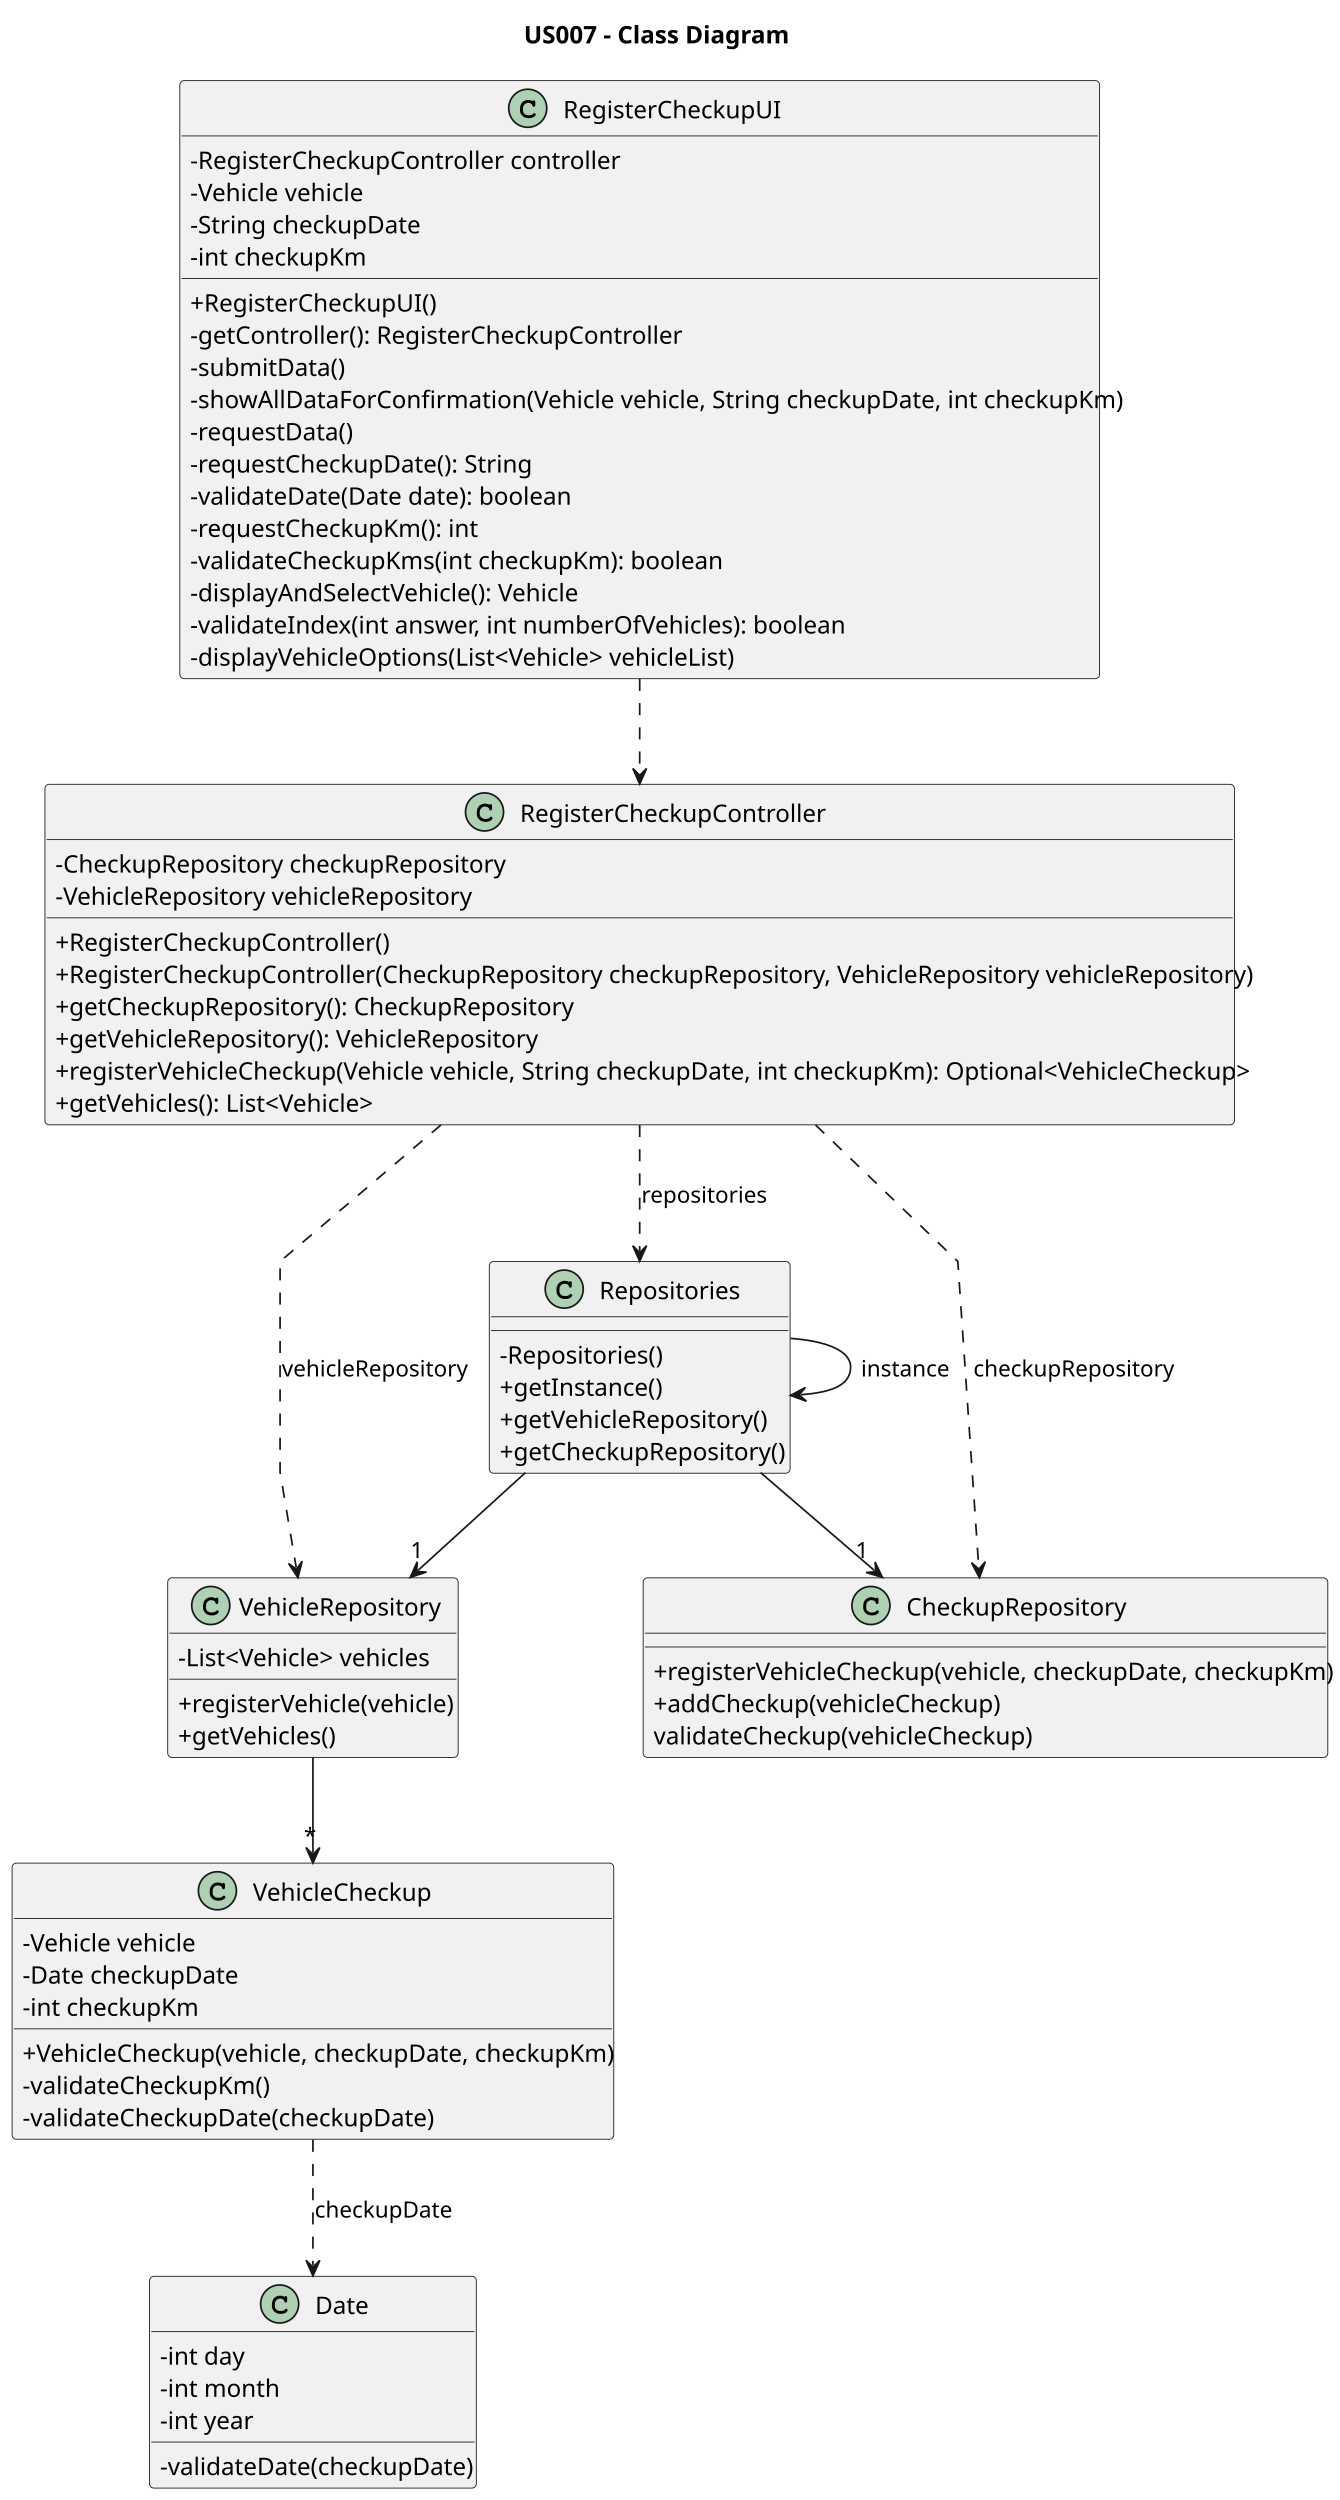
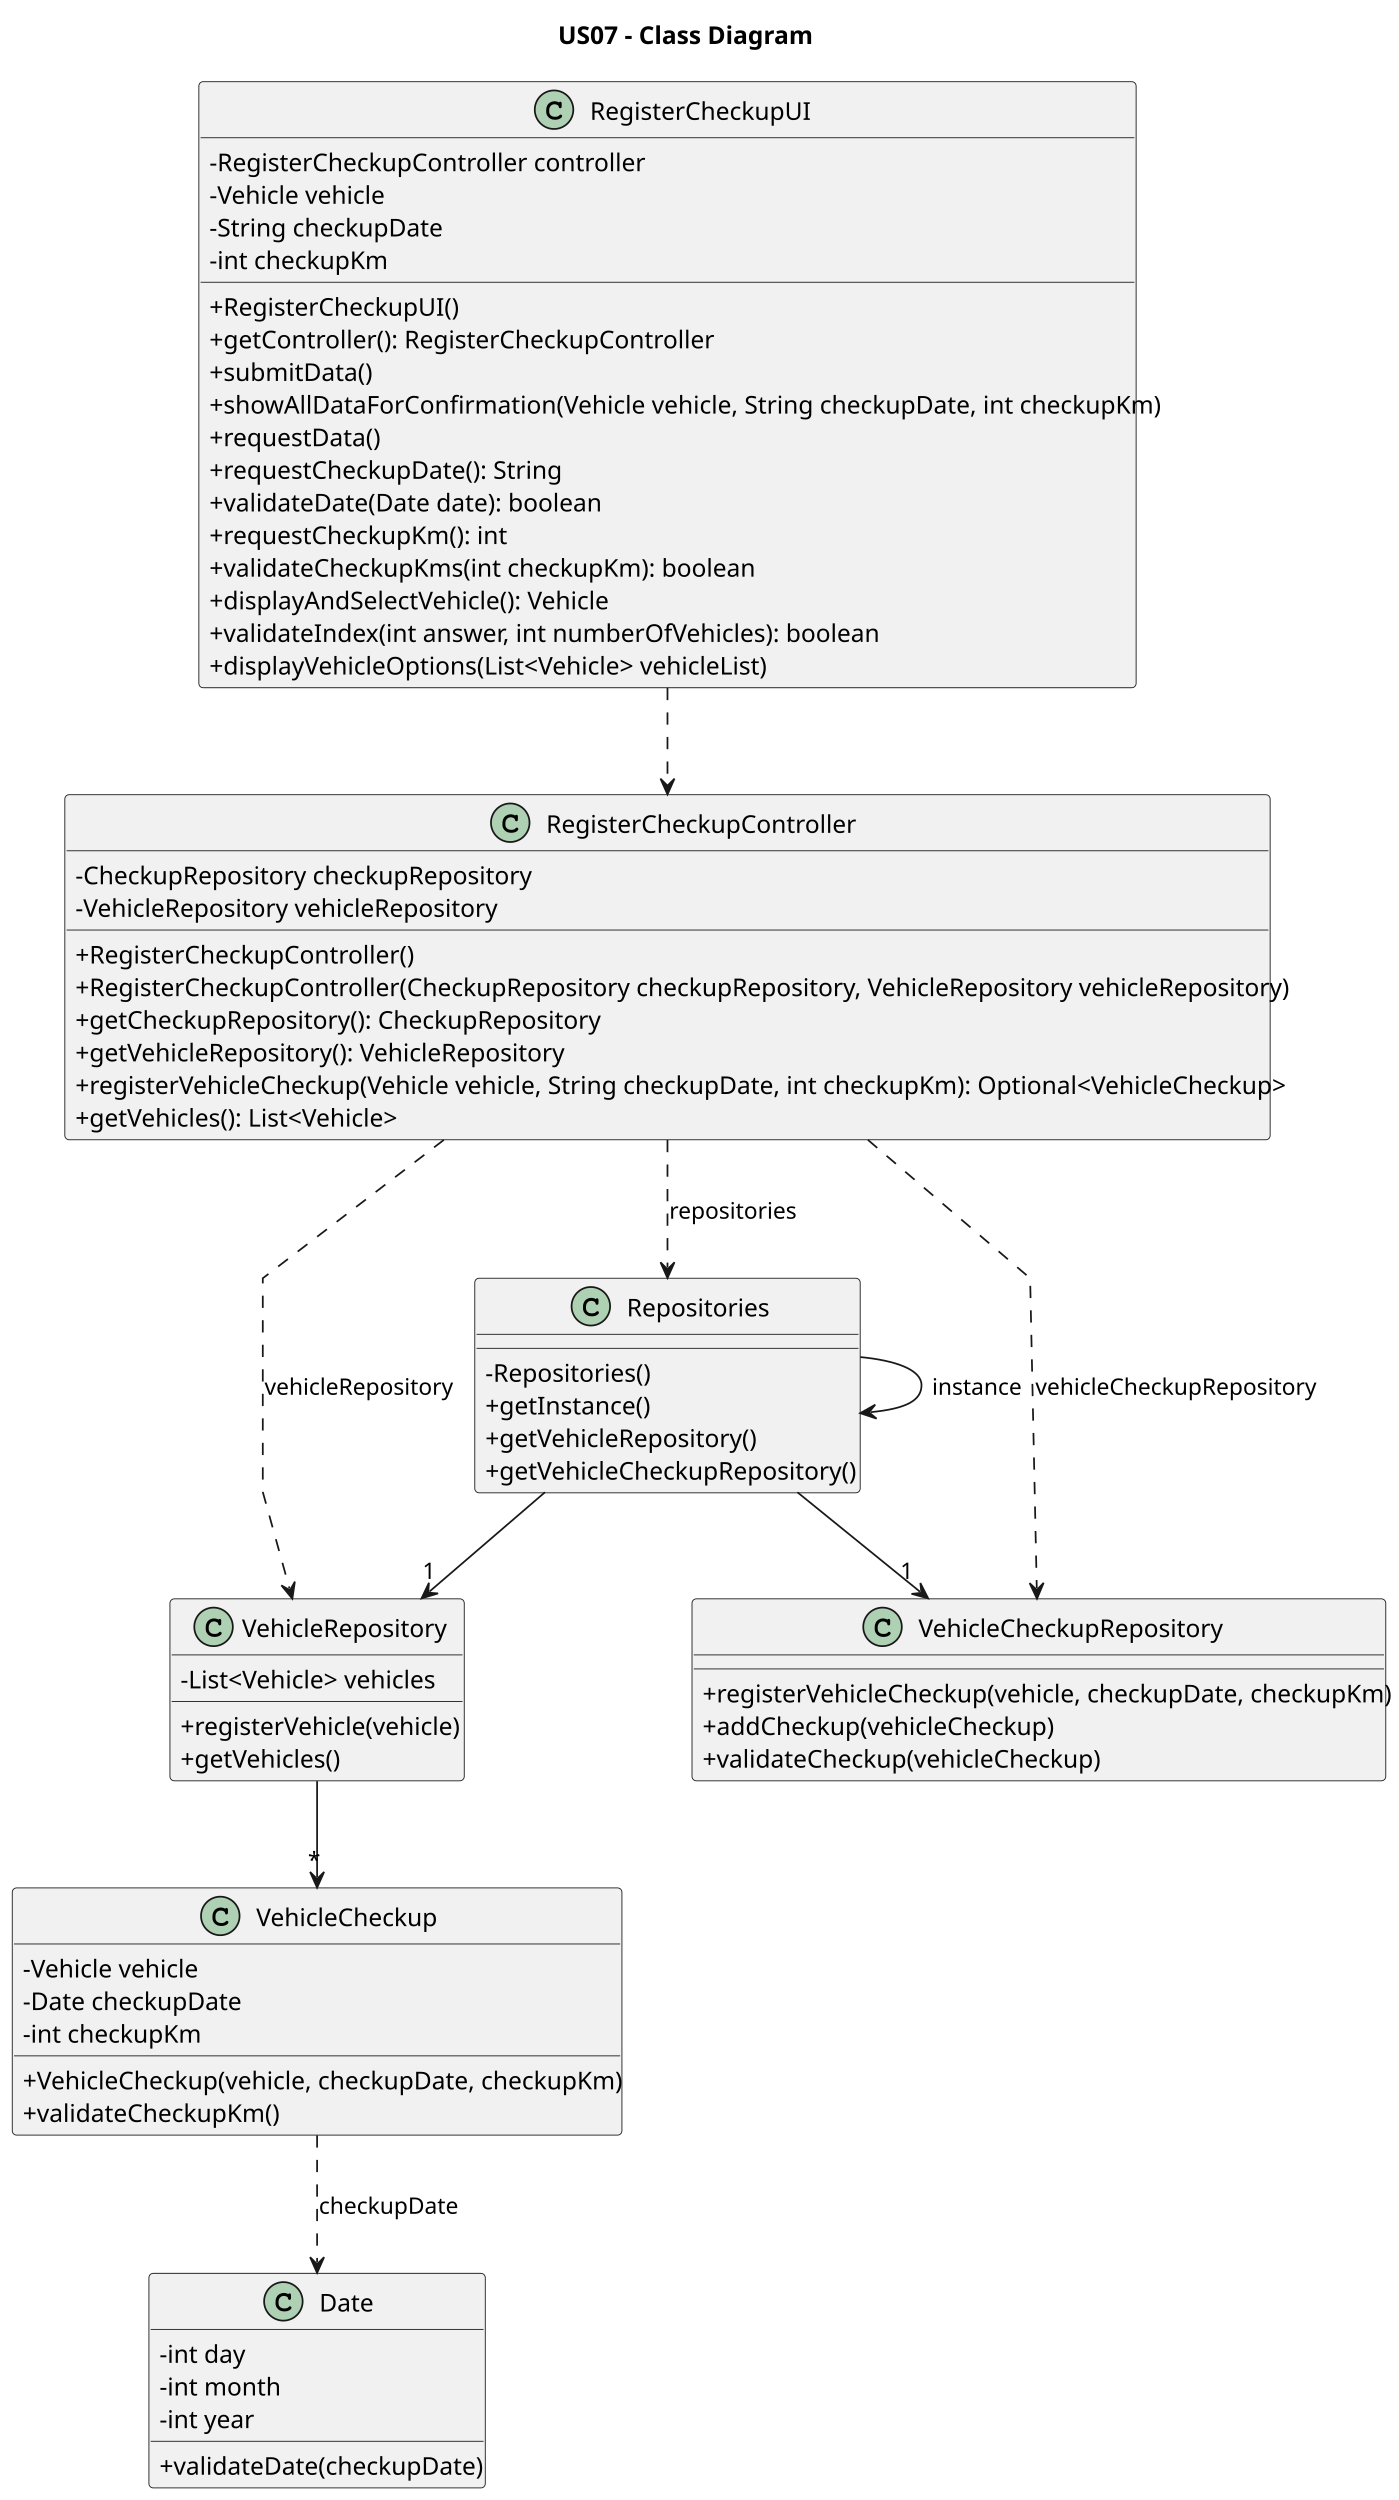
- <svg xmlns="http://www.w3.org/2000/svg" contentStyleType="text/css" height="1446px" preserveAspectRatio="none" style="width:775px;height:1446px;background:#FFFFFF;" version="1.1" viewBox="0 0 775 1446" width="775px" zoomAndPan="magnify">
+ <svg xmlns="http://www.w3.org/2000/svg" contentStyleType="text/css" height="1427px" preserveAspectRatio="none" style="width:798px;height:1427px;background:#FFFFFF;" version="1.1" viewBox="0 0 798 1427" width="798px" zoomAndPan="magnify">
  <defs />
  <g>
-     <text fill="#000000" font-family="sans-serif" font-size="14" font-weight="bold" lengthAdjust="spacing" textLength="155" x="303" y="25.107">US007 - Class Diagram</text>
+     <text fill="#000000" font-family="sans-serif" font-size="14" font-weight="bold" lengthAdjust="spacing" textLength="147" x="318.5" y="25.107">US07 - Class Diagram</text>
    <g id="elem_Repositories">
-       <rect codeLine="55" fill="#F1F1F1" height="122.484" id="Repositories" rx="2.5" ry="2.5" style="stroke:#181818;stroke-width:0.5;" width="174" x="283" y="729.621" />
-       <ellipse cx="326.35" cy="745.621" fill="#ADD1B2" rx="11" ry="11" style="stroke:#181818;stroke-width:1.0;" />
-       <path d="M329.116,741.496 Q329.272,741.277 329.459,741.168 Q329.647,741.059 329.866,741.059 Q330.241,741.059 330.475,741.324 Q330.709,741.574 330.709,742.184 L330.709,743.637 Q330.709,744.246 330.475,744.512 Q330.241,744.777 329.866,744.777 Q329.522,744.777 329.319,744.574 Q329.116,744.387 329.006,743.871 Q328.959,743.512 328.772,743.324 Q328.444,742.949 327.834,742.731 Q327.225,742.512 326.6,742.512 Q325.834,742.512 325.194,742.84 Q324.569,743.168 324.069,743.918 Q323.584,744.668 323.584,745.699 L323.584,746.793 Q323.584,748.027 324.475,748.856 Q325.366,749.668 326.959,749.668 Q327.897,749.668 328.553,749.418 Q328.944,749.262 329.366,748.824 Q329.631,748.559 329.772,748.481 Q329.928,748.402 330.131,748.402 Q330.459,748.402 330.709,748.668 Q330.975,748.918 330.975,749.262 Q330.975,749.606 330.631,750.012 Q330.131,750.59 329.334,750.918 Q328.256,751.371 326.959,751.371 Q325.444,751.371 324.241,750.746 Q323.256,750.246 322.569,749.184 Q321.881,748.106 321.881,746.824 L321.881,745.668 Q321.881,744.34 322.491,743.199 Q323.116,742.043 324.209,741.434 Q325.303,740.809 326.538,740.809 Q327.272,740.809 327.913,740.981 Q328.569,741.137 329.116,741.496 Z " fill="#000000" />
-       <text fill="#000000" font-family="sans-serif" font-size="14" lengthAdjust="spacing" textLength="79" x="346.65" y="751.418">Repositories</text>
-       <line style="stroke:#181818;stroke-width:0.5;" x1="284" x2="456" y1="761.621" y2="761.621" />
-       <line style="stroke:#181818;stroke-width:0.5;" x1="284" x2="456" y1="769.621" y2="769.621" />
-       <text fill="#000000" font-family="sans-serif" font-size="14" lengthAdjust="spacing" textLength="94" x="289" y="788.729">-Repositories()</text>
-       <text fill="#000000" font-family="sans-serif" font-size="14" lengthAdjust="spacing" textLength="91" x="289" y="807.35">+getInstance()</text>
-       <text fill="#000000" font-family="sans-serif" font-size="14" lengthAdjust="spacing" textLength="152" x="289" y="825.971">+getVehicleRepository()</text>
-       <text fill="#000000" font-family="sans-serif" font-size="14" lengthAdjust="spacing" textLength="162" x="289" y="844.592">+getCheckupRepository()</text>
+       <rect codeLine="55" fill="#F1F1F1" height="122.484" id="Repositories" rx="2.5" ry="2.5" style="stroke:#181818;stroke-width:0.5;" width="220" x="271" y="729.621" />
+       <ellipse cx="337.25" cy="745.621" fill="#ADD1B2" rx="11" ry="11" style="stroke:#181818;stroke-width:1.0;" />
+       <path d="M340.016,741.496 Q340.172,741.277 340.359,741.168 Q340.547,741.059 340.766,741.059 Q341.141,741.059 341.375,741.324 Q341.609,741.574 341.609,742.184 L341.609,743.637 Q341.609,744.246 341.375,744.512 Q341.141,744.777 340.766,744.777 Q340.422,744.777 340.219,744.574 Q340.016,744.387 339.906,743.871 Q339.859,743.512 339.672,743.324 Q339.344,742.949 338.734,742.731 Q338.125,742.512 337.5,742.512 Q336.734,742.512 336.094,742.84 Q335.469,743.168 334.969,743.918 Q334.484,744.668 334.484,745.699 L334.484,746.793 Q334.484,748.027 335.375,748.856 Q336.266,749.668 337.859,749.668 Q338.797,749.668 339.453,749.418 Q339.844,749.262 340.266,748.824 Q340.531,748.559 340.672,748.481 Q340.828,748.402 341.031,748.402 Q341.359,748.402 341.609,748.668 Q341.875,748.918 341.875,749.262 Q341.875,749.606 341.531,750.012 Q341.031,750.59 340.234,750.918 Q339.156,751.371 337.859,751.371 Q336.344,751.371 335.141,750.746 Q334.156,750.246 333.469,749.184 Q332.781,748.106 332.781,746.824 L332.781,745.668 Q332.781,744.34 333.391,743.199 Q334.016,742.043 335.109,741.434 Q336.203,740.809 337.438,740.809 Q338.172,740.809 338.812,740.981 Q339.469,741.137 340.016,741.496 Z " fill="#000000" />
+       <text fill="#000000" font-family="sans-serif" font-size="14" lengthAdjust="spacing" textLength="79" x="357.75" y="751.418">Repositories</text>
+       <line style="stroke:#181818;stroke-width:0.5;" x1="272" x2="490" y1="761.621" y2="761.621" />
+       <line style="stroke:#181818;stroke-width:0.5;" x1="272" x2="490" y1="769.621" y2="769.621" />
+       <text fill="#000000" font-family="sans-serif" font-size="14" lengthAdjust="spacing" textLength="94" x="277" y="788.729">-Repositories()</text>
+       <text fill="#000000" font-family="sans-serif" font-size="14" lengthAdjust="spacing" textLength="91" x="277" y="807.35">+getInstance()</text>
+       <text fill="#000000" font-family="sans-serif" font-size="14" lengthAdjust="spacing" textLength="152" x="277" y="825.971">+getVehicleRepository()</text>
+       <text fill="#000000" font-family="sans-serif" font-size="14" lengthAdjust="spacing" textLength="208" x="277" y="844.592">+getVehicleCheckupRepository()</text>
    </g>
    <g id="elem_VehicleRepository">
      <rect codeLine="62" fill="#F1F1F1" height="103.863" id="VehicleRepository" rx="2.5" ry="2.5" style="stroke:#181818;stroke-width:0.5;" width="168" x="97" y="912.621" />
      <ellipse cx="121.9" cy="928.621" fill="#ADD1B2" rx="11" ry="11" style="stroke:#181818;stroke-width:1.0;" />
      <path d="M124.666,924.496 Q124.822,924.277 125.009,924.168 Q125.197,924.059 125.416,924.059 Q125.791,924.059 126.025,924.324 Q126.259,924.574 126.259,925.184 L126.259,926.637 Q126.259,927.246 126.025,927.512 Q125.791,927.777 125.416,927.777 Q125.072,927.777 124.869,927.574 Q124.666,927.387 124.556,926.871 Q124.509,926.512 124.322,926.324 Q123.994,925.949 123.384,925.731 Q122.775,925.512 122.15,925.512 Q121.384,925.512 120.744,925.84 Q120.119,926.168 119.619,926.918 Q119.134,927.668 119.134,928.699 L119.134,929.793 Q119.134,931.027 120.025,931.856 Q120.916,932.668 122.509,932.668 Q123.447,932.668 124.103,932.418 Q124.494,932.262 124.916,931.824 Q125.181,931.559 125.322,931.481 Q125.478,931.402 125.681,931.402 Q126.009,931.402 126.259,931.668 Q126.525,931.918 126.525,932.262 Q126.525,932.606 126.181,933.012 Q125.681,933.59 124.884,933.918 Q123.806,934.371 122.509,934.371 Q120.994,934.371 119.791,933.746 Q118.806,933.246 118.119,932.184 Q117.431,931.106 117.431,929.824 L117.431,928.668 Q117.431,927.34 118.041,926.199 Q118.666,925.043 119.759,924.434 Q120.853,923.809 122.088,923.809 Q122.822,923.809 123.463,923.981 Q124.119,924.137 124.666,924.496 Z " fill="#000000" />
      <text fill="#000000" font-family="sans-serif" font-size="14" lengthAdjust="spacing" textLength="114" x="138.1" y="934.418">VehicleRepository</text>
      <line style="stroke:#181818;stroke-width:0.5;" x1="98" x2="264" y1="944.621" y2="944.621" />
      <text fill="#000000" font-family="sans-serif" font-size="14" lengthAdjust="spacing" textLength="144" x="103" y="963.729">-List&lt;Vehicle&gt; vehicles</text>
      <line style="stroke:#181818;stroke-width:0.5;" x1="98" x2="264" y1="971.242" y2="971.242" />
      <text fill="#000000" font-family="sans-serif" font-size="14" lengthAdjust="spacing" textLength="156" x="103" y="990.35">+registerVehicle(vehicle)</text>
      <text fill="#000000" font-family="sans-serif" font-size="14" lengthAdjust="spacing" textLength="91" x="103" y="1008.971">+getVehicles()</text>
    </g>
-     <g id="elem_CheckupRepository">
-       <rect codeLine="68" fill="#F1F1F1" height="103.863" id="CheckupRepository" rx="2.5" ry="2.5" style="stroke:#181818;stroke-width:0.5;" width="396" x="372" y="912.621" />
+     <g id="elem_VehicleCheckupRepository">
+       <rect codeLine="68" fill="#F1F1F1" height="103.863" id="VehicleCheckupRepository" rx="2.5" ry="2.5" style="stroke:#181818;stroke-width:0.5;" width="396" x="395" y="912.621" />
      <ellipse cx="503.75" cy="928.621" fill="#ADD1B2" rx="11" ry="11" style="stroke:#181818;stroke-width:1.0;" />
      <path d="M506.516,924.496 Q506.672,924.277 506.859,924.168 Q507.047,924.059 507.266,924.059 Q507.641,924.059 507.875,924.324 Q508.109,924.574 508.109,925.184 L508.109,926.637 Q508.109,927.246 507.875,927.512 Q507.641,927.777 507.266,927.777 Q506.922,927.777 506.719,927.574 Q506.516,927.387 506.406,926.871 Q506.359,926.512 506.172,926.324 Q505.844,925.949 505.234,925.731 Q504.625,925.512 504,925.512 Q503.234,925.512 502.594,925.84 Q501.969,926.168 501.469,926.918 Q500.984,927.668 500.984,928.699 L500.984,929.793 Q500.984,931.027 501.875,931.856 Q502.766,932.668 504.359,932.668 Q505.297,932.668 505.953,932.418 Q506.344,932.262 506.766,931.824 Q507.031,931.559 507.172,931.481 Q507.328,931.402 507.531,931.402 Q507.859,931.402 508.109,931.668 Q508.375,931.918 508.375,932.262 Q508.375,932.606 508.031,933.012 Q507.531,933.59 506.734,933.918 Q505.656,934.371 504.359,934.371 Q502.844,934.371 501.641,933.746 Q500.656,933.246 499.969,932.184 Q499.281,931.106 499.281,929.824 L499.281,928.668 Q499.281,927.34 499.891,926.199 Q500.516,925.043 501.609,924.434 Q502.703,923.809 503.938,923.809 Q504.672,923.809 505.312,923.981 Q505.969,924.137 506.516,924.496 Z " fill="#000000" />
-       <text fill="#000000" font-family="sans-serif" font-size="14" lengthAdjust="spacing" textLength="124" x="524.25" y="934.418">CheckupRepository</text>
-       <line style="stroke:#181818;stroke-width:0.5;" x1="373" x2="767" y1="944.621" y2="944.621" />
-       <line style="stroke:#181818;stroke-width:0.5;" x1="373" x2="767" y1="952.621" y2="952.621" />
-       <text fill="#000000" font-family="sans-serif" font-size="14" lengthAdjust="spacing" textLength="384" x="378" y="971.729">+registerVehicleCheckup(vehicle, checkupDate, checkupKm)</text>
-       <text fill="#000000" font-family="sans-serif" font-size="14" lengthAdjust="spacing" textLength="198" x="378" y="990.35">+addCheckup(vehicleCheckup)</text>
-       <text fill="#000000" font-family="sans-serif" font-size="14" lengthAdjust="spacing" textLength="215" x="378" y="1008.971">validateCheckup(vehicleCheckup)</text>
+       <text fill="#000000" font-family="sans-serif" font-size="14" lengthAdjust="spacing" textLength="170" x="524.25" y="934.418">VehicleCheckupRepository</text>
+       <line style="stroke:#181818;stroke-width:0.5;" x1="396" x2="790" y1="944.621" y2="944.621" />
+       <line style="stroke:#181818;stroke-width:0.5;" x1="396" x2="790" y1="952.621" y2="952.621" />
+       <text fill="#000000" font-family="sans-serif" font-size="14" lengthAdjust="spacing" textLength="384" x="401" y="971.729">+registerVehicleCheckup(vehicle, checkupDate, checkupKm)</text>
+       <text fill="#000000" font-family="sans-serif" font-size="14" lengthAdjust="spacing" textLength="198" x="401" y="990.35">+addCheckup(vehicleCheckup)</text>
+       <text fill="#000000" font-family="sans-serif" font-size="14" lengthAdjust="spacing" textLength="223" x="401" y="1008.971">+validateCheckup(vehicleCheckup)</text>
    </g>
    <g id="elem_VehicleCheckup">
-       <rect codeLine="74" fill="#F1F1F1" height="159.727" id="VehicleCheckup" rx="2.5" ry="2.5" style="stroke:#181818;stroke-width:0.5;" width="348" x="7" y="1077.621" />
+       <rect codeLine="74" fill="#F1F1F1" height="141.106" id="VehicleCheckup" rx="2.5" ry="2.5" style="stroke:#181818;stroke-width:0.5;" width="348" x="7" y="1077.621" />
      <ellipse cx="125.75" cy="1093.621" fill="#ADD1B2" rx="11" ry="11" style="stroke:#181818;stroke-width:1.0;" />
      <path d="M128.516,1089.496 Q128.672,1089.277 128.859,1089.168 Q129.047,1089.059 129.266,1089.059 Q129.641,1089.059 129.875,1089.324 Q130.109,1089.574 130.109,1090.184 L130.109,1091.637 Q130.109,1092.246 129.875,1092.512 Q129.641,1092.777 129.266,1092.777 Q128.922,1092.777 128.719,1092.574 Q128.516,1092.387 128.406,1091.871 Q128.359,1091.512 128.172,1091.324 Q127.844,1090.949 127.234,1090.73 Q126.625,1090.512 126,1090.512 Q125.234,1090.512 124.594,1090.84 Q123.969,1091.168 123.469,1091.918 Q122.984,1092.668 122.984,1093.699 L122.984,1094.793 Q122.984,1096.027 123.875,1096.855 Q124.766,1097.668 126.359,1097.668 Q127.297,1097.668 127.953,1097.418 Q128.344,1097.262 128.766,1096.824 Q129.031,1096.559 129.172,1096.48 Q129.328,1096.402 129.531,1096.402 Q129.859,1096.402 130.109,1096.668 Q130.375,1096.918 130.375,1097.262 Q130.375,1097.605 130.031,1098.012 Q129.531,1098.59 128.734,1098.918 Q127.656,1099.371 126.359,1099.371 Q124.844,1099.371 123.641,1098.746 Q122.656,1098.246 121.969,1097.184 Q121.281,1096.105 121.281,1094.824 L121.281,1093.668 Q121.281,1092.34 121.891,1091.199 Q122.516,1090.043 123.609,1089.434 Q124.703,1088.809 125.938,1088.809 Q126.672,1088.809 127.312,1088.98 Q127.969,1089.137 128.516,1089.496 Z " fill="#000000" />
      <text fill="#000000" font-family="sans-serif" font-size="14" lengthAdjust="spacing" textLength="102" x="146.25" y="1099.418">VehicleCheckup</text>
      <line style="stroke:#181818;stroke-width:0.5;" x1="8" x2="354" y1="1109.621" y2="1109.621" />
      <text fill="#000000" font-family="sans-serif" font-size="14" lengthAdjust="spacing" textLength="99" x="13" y="1128.728">-Vehicle vehicle</text>
      <text fill="#000000" font-family="sans-serif" font-size="14" lengthAdjust="spacing" textLength="122" x="13" y="1147.35">-Date checkupDate</text>
      <text fill="#000000" font-family="sans-serif" font-size="14" lengthAdjust="spacing" textLength="97" x="13" y="1165.971">-int checkupKm</text>
      <line style="stroke:#181818;stroke-width:0.5;" x1="8" x2="354" y1="1173.484" y2="1173.484" />
      <text fill="#000000" font-family="sans-serif" font-size="14" lengthAdjust="spacing" textLength="336" x="13" y="1192.592">+VehicleCheckup(vehicle, checkupDate, checkupKm)</text>
-       <text fill="#000000" font-family="sans-serif" font-size="14" lengthAdjust="spacing" textLength="140" x="13" y="1211.213">-validateCheckupKm()</text>
-       <text fill="#000000" font-family="sans-serif" font-size="14" lengthAdjust="spacing" textLength="233" x="13" y="1229.834">-validateCheckupDate(checkupDate)</text>
+       <text fill="#000000" font-family="sans-serif" font-size="14" lengthAdjust="spacing" textLength="143" x="13" y="1211.213">+validateCheckupKm()</text>
    </g>
    <g id="elem_Date">
-       <rect codeLine="83" fill="#F1F1F1" height="122.484" id="Date" rx="2.5" ry="2.5" style="stroke:#181818;stroke-width:0.5;" width="189" x="86.5" y="1316.621" />
-       <ellipse cx="161.75" cy="1332.621" fill="#ADD1B2" rx="11" ry="11" style="stroke:#181818;stroke-width:1.0;" />
-       <path d="M164.516,1328.496 Q164.672,1328.277 164.859,1328.168 Q165.047,1328.059 165.266,1328.059 Q165.641,1328.059 165.875,1328.324 Q166.109,1328.574 166.109,1329.184 L166.109,1330.637 Q166.109,1331.246 165.875,1331.512 Q165.641,1331.777 165.266,1331.777 Q164.922,1331.777 164.719,1331.574 Q164.516,1331.387 164.406,1330.871 Q164.359,1330.512 164.172,1330.324 Q163.844,1329.949 163.234,1329.73 Q162.625,1329.512 162,1329.512 Q161.234,1329.512 160.594,1329.84 Q159.969,1330.168 159.469,1330.918 Q158.984,1331.668 158.984,1332.699 L158.984,1333.793 Q158.984,1335.027 159.875,1335.855 Q160.766,1336.668 162.359,1336.668 Q163.297,1336.668 163.953,1336.418 Q164.344,1336.262 164.766,1335.824 Q165.031,1335.559 165.172,1335.48 Q165.328,1335.402 165.531,1335.402 Q165.859,1335.402 166.109,1335.668 Q166.375,1335.918 166.375,1336.262 Q166.375,1336.605 166.031,1337.012 Q165.531,1337.59 164.734,1337.918 Q163.656,1338.371 162.359,1338.371 Q160.844,1338.371 159.641,1337.746 Q158.656,1337.246 157.969,1336.184 Q157.281,1335.105 157.281,1333.824 L157.281,1332.668 Q157.281,1331.34 157.891,1330.199 Q158.516,1329.043 159.609,1328.434 Q160.703,1327.809 161.938,1327.809 Q162.672,1327.809 163.312,1327.98 Q163.969,1328.137 164.516,1328.496 Z " fill="#000000" />
-       <text fill="#000000" font-family="sans-serif" font-size="14" lengthAdjust="spacing" textLength="30" x="182.25" y="1338.418">Date</text>
-       <line style="stroke:#181818;stroke-width:0.5;" x1="87.5" x2="274.5" y1="1348.621" y2="1348.621" />
-       <text fill="#000000" font-family="sans-serif" font-size="14" lengthAdjust="spacing" textLength="47" x="92.5" y="1367.728">-int day</text>
-       <text fill="#000000" font-family="sans-serif" font-size="14" lengthAdjust="spacing" textLength="63" x="92.5" y="1386.35">-int month</text>
-       <text fill="#000000" font-family="sans-serif" font-size="14" lengthAdjust="spacing" textLength="52" x="92.5" y="1404.971">-int year</text>
-       <line style="stroke:#181818;stroke-width:0.5;" x1="87.5" x2="274.5" y1="1412.484" y2="1412.484" />
-       <text fill="#000000" font-family="sans-serif" font-size="14" lengthAdjust="spacing" textLength="177" x="92.5" y="1431.592">-validateDate(checkupDate)</text>
+       <rect codeLine="82" fill="#F1F1F1" height="122.484" id="Date" rx="2.5" ry="2.5" style="stroke:#181818;stroke-width:0.5;" width="192" x="85" y="1297.621" />
+       <ellipse cx="161.75" cy="1313.621" fill="#ADD1B2" rx="11" ry="11" style="stroke:#181818;stroke-width:1.0;" />
+       <path d="M164.516,1309.496 Q164.672,1309.277 164.859,1309.168 Q165.047,1309.059 165.266,1309.059 Q165.641,1309.059 165.875,1309.324 Q166.109,1309.574 166.109,1310.184 L166.109,1311.637 Q166.109,1312.246 165.875,1312.512 Q165.641,1312.777 165.266,1312.777 Q164.922,1312.777 164.719,1312.574 Q164.516,1312.387 164.406,1311.871 Q164.359,1311.512 164.172,1311.324 Q163.844,1310.949 163.234,1310.73 Q162.625,1310.512 162,1310.512 Q161.234,1310.512 160.594,1310.84 Q159.969,1311.168 159.469,1311.918 Q158.984,1312.668 158.984,1313.699 L158.984,1314.793 Q158.984,1316.027 159.875,1316.855 Q160.766,1317.668 162.359,1317.668 Q163.297,1317.668 163.953,1317.418 Q164.344,1317.262 164.766,1316.824 Q165.031,1316.559 165.172,1316.48 Q165.328,1316.402 165.531,1316.402 Q165.859,1316.402 166.109,1316.668 Q166.375,1316.918 166.375,1317.262 Q166.375,1317.605 166.031,1318.012 Q165.531,1318.59 164.734,1318.918 Q163.656,1319.371 162.359,1319.371 Q160.844,1319.371 159.641,1318.746 Q158.656,1318.246 157.969,1317.184 Q157.281,1316.105 157.281,1314.824 L157.281,1313.668 Q157.281,1312.34 157.891,1311.199 Q158.516,1310.043 159.609,1309.434 Q160.703,1308.809 161.938,1308.809 Q162.672,1308.809 163.312,1308.98 Q163.969,1309.137 164.516,1309.496 Z " fill="#000000" />
+       <text fill="#000000" font-family="sans-serif" font-size="14" lengthAdjust="spacing" textLength="30" x="182.25" y="1319.418">Date</text>
+       <line style="stroke:#181818;stroke-width:0.5;" x1="86" x2="276" y1="1329.621" y2="1329.621" />
+       <text fill="#000000" font-family="sans-serif" font-size="14" lengthAdjust="spacing" textLength="47" x="91" y="1348.728">-int day</text>
+       <text fill="#000000" font-family="sans-serif" font-size="14" lengthAdjust="spacing" textLength="63" x="91" y="1367.35">-int month</text>
+       <text fill="#000000" font-family="sans-serif" font-size="14" lengthAdjust="spacing" textLength="52" x="91" y="1385.971">-int year</text>
+       <line style="stroke:#181818;stroke-width:0.5;" x1="86" x2="276" y1="1393.484" y2="1393.484" />
+       <text fill="#000000" font-family="sans-serif" font-size="14" lengthAdjust="spacing" textLength="180" x="91" y="1412.592">+validateDate(checkupDate)</text>
    </g>
    <g id="elem_RegisterCheckupController">
-       <rect codeLine="44" fill="#F1F1F1" height="196.969" id="RegisterCheckupController" rx="2.5" ry="2.5" style="stroke:#181818;stroke-width:0.5;" width="688" x="26" y="453.621" />
-       <ellipse cx="280.25" cy="469.621" fill="#ADD1B2" rx="11" ry="11" style="stroke:#181818;stroke-width:1.0;" />
-       <path d="M283.016,465.496 Q283.172,465.277 283.359,465.168 Q283.547,465.059 283.766,465.059 Q284.141,465.059 284.375,465.324 Q284.609,465.574 284.609,466.184 L284.609,467.637 Q284.609,468.246 284.375,468.512 Q284.141,468.777 283.766,468.777 Q283.422,468.777 283.219,468.574 Q283.016,468.387 282.906,467.871 Q282.859,467.512 282.672,467.324 Q282.344,466.949 281.734,466.731 Q281.125,466.512 280.5,466.512 Q279.734,466.512 279.094,466.84 Q278.469,467.168 277.969,467.918 Q277.484,468.668 277.484,469.699 L277.484,470.793 Q277.484,472.027 278.375,472.856 Q279.266,473.668 280.859,473.668 Q281.797,473.668 282.453,473.418 Q282.844,473.262 283.266,472.824 Q283.531,472.559 283.672,472.481 Q283.828,472.402 284.031,472.402 Q284.359,472.402 284.609,472.668 Q284.875,472.918 284.875,473.262 Q284.875,473.606 284.531,474.012 Q284.031,474.59 283.234,474.918 Q282.156,475.371 280.859,475.371 Q279.344,475.371 278.141,474.746 Q277.156,474.246 276.469,473.184 Q275.781,472.106 275.781,470.824 L275.781,469.668 Q275.781,468.34 276.391,467.199 Q277.016,466.043 278.109,465.434 Q279.203,464.809 280.438,464.809 Q281.172,464.809 281.812,464.981 Q282.469,465.137 283.016,465.496 Z " fill="#000000" />
-       <text fill="#000000" font-family="sans-serif" font-size="14" lengthAdjust="spacing" textLength="171" x="300.75" y="475.418">RegisterCheckupController</text>
-       <line style="stroke:#181818;stroke-width:0.5;" x1="27" x2="713" y1="485.621" y2="485.621" />
-       <text fill="#000000" font-family="sans-serif" font-size="14" lengthAdjust="spacing" textLength="254" x="32" y="504.728">-CheckupRepository checkupRepository</text>
-       <text fill="#000000" font-family="sans-serif" font-size="14" lengthAdjust="spacing" textLength="235" x="32" y="523.35">-VehicleRepository vehicleRepository</text>
-       <line style="stroke:#181818;stroke-width:0.5;" x1="27" x2="713" y1="530.863" y2="530.863" />
-       <text fill="#000000" font-family="sans-serif" font-size="14" lengthAdjust="spacing" textLength="189" x="32" y="549.971">+RegisterCheckupController()</text>
-       <text fill="#000000" font-family="sans-serif" font-size="14" lengthAdjust="spacing" textLength="676" x="32" y="568.592">+RegisterCheckupController(CheckupRepository checkupRepository, VehicleRepository vehicleRepository)</text>
-       <text fill="#000000" font-family="sans-serif" font-size="14" lengthAdjust="spacing" textLength="294" x="32" y="587.213">+getCheckupRepository(): CheckupRepository</text>
-       <text fill="#000000" font-family="sans-serif" font-size="14" lengthAdjust="spacing" textLength="274" x="32" y="605.834">+getVehicleRepository(): VehicleRepository</text>
-       <text fill="#000000" font-family="sans-serif" font-size="14" lengthAdjust="spacing" textLength="673" x="32" y="624.455">+registerVehicleCheckup(Vehicle vehicle, String checkupDate, int checkupKm): Optional&lt;VehicleCheckup&gt;</text>
-       <text fill="#000000" font-family="sans-serif" font-size="14" lengthAdjust="spacing" textLength="183" x="32" y="643.076">+getVehicles(): List&lt;Vehicle&gt;</text>
+       <rect codeLine="44" fill="#F1F1F1" height="196.969" id="RegisterCheckupController" rx="2.5" ry="2.5" style="stroke:#181818;stroke-width:0.5;" width="688" x="37" y="453.621" />
+       <ellipse cx="291.25" cy="469.621" fill="#ADD1B2" rx="11" ry="11" style="stroke:#181818;stroke-width:1.0;" />
+       <path d="M294.016,465.496 Q294.172,465.277 294.359,465.168 Q294.547,465.059 294.766,465.059 Q295.141,465.059 295.375,465.324 Q295.609,465.574 295.609,466.184 L295.609,467.637 Q295.609,468.246 295.375,468.512 Q295.141,468.777 294.766,468.777 Q294.422,468.777 294.219,468.574 Q294.016,468.387 293.906,467.871 Q293.859,467.512 293.672,467.324 Q293.344,466.949 292.734,466.731 Q292.125,466.512 291.5,466.512 Q290.734,466.512 290.094,466.84 Q289.469,467.168 288.969,467.918 Q288.484,468.668 288.484,469.699 L288.484,470.793 Q288.484,472.027 289.375,472.856 Q290.266,473.668 291.859,473.668 Q292.797,473.668 293.453,473.418 Q293.844,473.262 294.266,472.824 Q294.531,472.559 294.672,472.481 Q294.828,472.402 295.031,472.402 Q295.359,472.402 295.609,472.668 Q295.875,472.918 295.875,473.262 Q295.875,473.606 295.531,474.012 Q295.031,474.59 294.234,474.918 Q293.156,475.371 291.859,475.371 Q290.344,475.371 289.141,474.746 Q288.156,474.246 287.469,473.184 Q286.781,472.106 286.781,470.824 L286.781,469.668 Q286.781,468.34 287.391,467.199 Q288.016,466.043 289.109,465.434 Q290.203,464.809 291.438,464.809 Q292.172,464.809 292.812,464.981 Q293.469,465.137 294.016,465.496 Z " fill="#000000" />
+       <text fill="#000000" font-family="sans-serif" font-size="14" lengthAdjust="spacing" textLength="171" x="311.75" y="475.418">RegisterCheckupController</text>
+       <line style="stroke:#181818;stroke-width:0.5;" x1="38" x2="724" y1="485.621" y2="485.621" />
+       <text fill="#000000" font-family="sans-serif" font-size="14" lengthAdjust="spacing" textLength="254" x="43" y="504.728">-CheckupRepository checkupRepository</text>
+       <text fill="#000000" font-family="sans-serif" font-size="14" lengthAdjust="spacing" textLength="235" x="43" y="523.35">-VehicleRepository vehicleRepository</text>
+       <line style="stroke:#181818;stroke-width:0.5;" x1="38" x2="724" y1="530.863" y2="530.863" />
+       <text fill="#000000" font-family="sans-serif" font-size="14" lengthAdjust="spacing" textLength="189" x="43" y="549.971">+RegisterCheckupController()</text>
+       <text fill="#000000" font-family="sans-serif" font-size="14" lengthAdjust="spacing" textLength="676" x="43" y="568.592">+RegisterCheckupController(CheckupRepository checkupRepository, VehicleRepository vehicleRepository)</text>
+       <text fill="#000000" font-family="sans-serif" font-size="14" lengthAdjust="spacing" textLength="294" x="43" y="587.213">+getCheckupRepository(): CheckupRepository</text>
+       <text fill="#000000" font-family="sans-serif" font-size="14" lengthAdjust="spacing" textLength="274" x="43" y="605.834">+getVehicleRepository(): VehicleRepository</text>
+       <text fill="#000000" font-family="sans-serif" font-size="14" lengthAdjust="spacing" textLength="673" x="43" y="624.455">+registerVehicleCheckup(Vehicle vehicle, String checkupDate, int checkupKm): Optional&lt;VehicleCheckup&gt;</text>
+       <text fill="#000000" font-family="sans-serif" font-size="14" lengthAdjust="spacing" textLength="183" x="43" y="643.076">+getVehicles(): List&lt;Vehicle&gt;</text>
    </g>
    <g id="elem_RegisterCheckupUI">
-       <rect codeLine="25" fill="#F1F1F1" height="345.938" id="RegisterCheckupUI" rx="2.5" ry="2.5" style="stroke:#181818;stroke-width:0.5;" width="532" x="104" y="46.621" />
-       <ellipse cx="305.25" cy="62.621" fill="#ADD1B2" rx="11" ry="11" style="stroke:#181818;stroke-width:1.0;" />
-       <path d="M308.016,58.496 Q308.172,58.277 308.359,58.168 Q308.547,58.059 308.766,58.059 Q309.141,58.059 309.375,58.324 Q309.609,58.574 309.609,59.184 L309.609,60.637 Q309.609,61.246 309.375,61.512 Q309.141,61.777 308.766,61.777 Q308.422,61.777 308.219,61.574 Q308.016,61.387 307.906,60.871 Q307.859,60.512 307.672,60.324 Q307.344,59.949 306.734,59.73 Q306.125,59.512 305.5,59.512 Q304.734,59.512 304.094,59.84 Q303.469,60.168 302.969,60.918 Q302.484,61.668 302.484,62.699 L302.484,63.793 Q302.484,65.027 303.375,65.856 Q304.266,66.668 305.859,66.668 Q306.797,66.668 307.453,66.418 Q307.844,66.262 308.266,65.824 Q308.531,65.559 308.672,65.481 Q308.828,65.402 309.031,65.402 Q309.359,65.402 309.609,65.668 Q309.875,65.918 309.875,66.262 Q309.875,66.606 309.531,67.012 Q309.031,67.59 308.234,67.918 Q307.156,68.371 305.859,68.371 Q304.344,68.371 303.141,67.746 Q302.156,67.246 301.469,66.184 Q300.781,65.106 300.781,63.824 L300.781,62.668 Q300.781,61.34 301.391,60.199 Q302.016,59.043 303.109,58.434 Q304.203,57.809 305.438,57.809 Q306.172,57.809 306.812,57.98 Q307.469,58.137 308.016,58.496 Z " fill="#000000" />
-       <text fill="#000000" font-family="sans-serif" font-size="14" lengthAdjust="spacing" textLength="121" x="325.75" y="68.418">RegisterCheckupUI</text>
-       <line style="stroke:#181818;stroke-width:0.5;" x1="105" x2="635" y1="78.621" y2="78.621" />
-       <text fill="#000000" font-family="sans-serif" font-size="14" lengthAdjust="spacing" textLength="239" x="110" y="97.728">-RegisterCheckupController controller</text>
-       <text fill="#000000" font-family="sans-serif" font-size="14" lengthAdjust="spacing" textLength="99" x="110" y="116.35">-Vehicle vehicle</text>
-       <text fill="#000000" font-family="sans-serif" font-size="14" lengthAdjust="spacing" textLength="129" x="110" y="134.971">-String checkupDate</text>
-       <text fill="#000000" font-family="sans-serif" font-size="14" lengthAdjust="spacing" textLength="97" x="110" y="153.592">-int checkupKm</text>
-       <line style="stroke:#181818;stroke-width:0.5;" x1="105" x2="635" y1="161.106" y2="161.106" />
-       <text fill="#000000" font-family="sans-serif" font-size="14" lengthAdjust="spacing" textLength="139" x="110" y="180.213">+RegisterCheckupUI()</text>
-       <text fill="#000000" font-family="sans-serif" font-size="14" lengthAdjust="spacing" textLength="276" x="110" y="198.834">-getController(): RegisterCheckupController</text>
-       <text fill="#000000" font-family="sans-serif" font-size="14" lengthAdjust="spacing" textLength="86" x="110" y="217.455">-submitData()</text>
-       <text fill="#000000" font-family="sans-serif" font-size="14" lengthAdjust="spacing" textLength="520" x="110" y="236.076">-showAllDataForConfirmation(Vehicle vehicle, String checkupDate, int checkupKm)</text>
-       <text fill="#000000" font-family="sans-serif" font-size="14" lengthAdjust="spacing" textLength="93" x="110" y="254.697">-requestData()</text>
-       <text fill="#000000" font-family="sans-serif" font-size="14" lengthAdjust="spacing" textLength="194" x="110" y="273.318">-requestCheckupDate(): String</text>
-       <text fill="#000000" font-family="sans-serif" font-size="14" lengthAdjust="spacing" textLength="215" x="110" y="291.94">-validateDate(Date date): boolean</text>
-       <text fill="#000000" font-family="sans-serif" font-size="14" lengthAdjust="spacing" textLength="162" x="110" y="310.56">-requestCheckupKm(): int</text>
-       <text fill="#000000" font-family="sans-serif" font-size="14" lengthAdjust="spacing" textLength="298" x="110" y="329.182">-validateCheckupKms(int checkupKm): boolean</text>
-       <text fill="#000000" font-family="sans-serif" font-size="14" lengthAdjust="spacing" textLength="223" x="110" y="347.803">-displayAndSelectVehicle(): Vehicle</text>
-       <text fill="#000000" font-family="sans-serif" font-size="14" lengthAdjust="spacing" textLength="363" x="110" y="366.424">-validateIndex(int answer, int numberOfVehicles): boolean</text>
-       <text fill="#000000" font-family="sans-serif" font-size="14" lengthAdjust="spacing" textLength="308" x="110" y="385.045">-displayVehicleOptions(List&lt;Vehicle&gt; vehicleList)</text>
+       <rect codeLine="25" fill="#F1F1F1" height="345.938" id="RegisterCheckupUI" rx="2.5" ry="2.5" style="stroke:#181818;stroke-width:0.5;" width="535" x="113.5" y="46.621" />
+       <ellipse cx="316.25" cy="62.621" fill="#ADD1B2" rx="11" ry="11" style="stroke:#181818;stroke-width:1.0;" />
+       <path d="M319.016,58.496 Q319.172,58.277 319.359,58.168 Q319.547,58.059 319.766,58.059 Q320.141,58.059 320.375,58.324 Q320.609,58.574 320.609,59.184 L320.609,60.637 Q320.609,61.246 320.375,61.512 Q320.141,61.777 319.766,61.777 Q319.422,61.777 319.219,61.574 Q319.016,61.387 318.906,60.871 Q318.859,60.512 318.672,60.324 Q318.344,59.949 317.734,59.73 Q317.125,59.512 316.5,59.512 Q315.734,59.512 315.094,59.84 Q314.469,60.168 313.969,60.918 Q313.484,61.668 313.484,62.699 L313.484,63.793 Q313.484,65.027 314.375,65.856 Q315.266,66.668 316.859,66.668 Q317.797,66.668 318.453,66.418 Q318.844,66.262 319.266,65.824 Q319.531,65.559 319.672,65.481 Q319.828,65.402 320.031,65.402 Q320.359,65.402 320.609,65.668 Q320.875,65.918 320.875,66.262 Q320.875,66.606 320.531,67.012 Q320.031,67.59 319.234,67.918 Q318.156,68.371 316.859,68.371 Q315.344,68.371 314.141,67.746 Q313.156,67.246 312.469,66.184 Q311.781,65.106 311.781,63.824 L311.781,62.668 Q311.781,61.34 312.391,60.199 Q313.016,59.043 314.109,58.434 Q315.203,57.809 316.438,57.809 Q317.172,57.809 317.812,57.98 Q318.469,58.137 319.016,58.496 Z " fill="#000000" />
+       <text fill="#000000" font-family="sans-serif" font-size="14" lengthAdjust="spacing" textLength="121" x="336.75" y="68.418">RegisterCheckupUI</text>
+       <line style="stroke:#181818;stroke-width:0.5;" x1="114.5" x2="647.5" y1="78.621" y2="78.621" />
+       <text fill="#000000" font-family="sans-serif" font-size="14" lengthAdjust="spacing" textLength="239" x="119.5" y="97.728">-RegisterCheckupController controller</text>
+       <text fill="#000000" font-family="sans-serif" font-size="14" lengthAdjust="spacing" textLength="99" x="119.5" y="116.35">-Vehicle vehicle</text>
+       <text fill="#000000" font-family="sans-serif" font-size="14" lengthAdjust="spacing" textLength="129" x="119.5" y="134.971">-String checkupDate</text>
+       <text fill="#000000" font-family="sans-serif" font-size="14" lengthAdjust="spacing" textLength="97" x="119.5" y="153.592">-int checkupKm</text>
+       <line style="stroke:#181818;stroke-width:0.5;" x1="114.5" x2="647.5" y1="161.106" y2="161.106" />
+       <text fill="#000000" font-family="sans-serif" font-size="14" lengthAdjust="spacing" textLength="139" x="119.5" y="180.213">+RegisterCheckupUI()</text>
+       <text fill="#000000" font-family="sans-serif" font-size="14" lengthAdjust="spacing" textLength="279" x="119.5" y="198.834">+getController(): RegisterCheckupController</text>
+       <text fill="#000000" font-family="sans-serif" font-size="14" lengthAdjust="spacing" textLength="89" x="119.5" y="217.455">+submitData()</text>
+       <text fill="#000000" font-family="sans-serif" font-size="14" lengthAdjust="spacing" textLength="523" x="119.5" y="236.076">+showAllDataForConfirmation(Vehicle vehicle, String checkupDate, int checkupKm)</text>
+       <text fill="#000000" font-family="sans-serif" font-size="14" lengthAdjust="spacing" textLength="96" x="119.5" y="254.697">+requestData()</text>
+       <text fill="#000000" font-family="sans-serif" font-size="14" lengthAdjust="spacing" textLength="197" x="119.5" y="273.318">+requestCheckupDate(): String</text>
+       <text fill="#000000" font-family="sans-serif" font-size="14" lengthAdjust="spacing" textLength="218" x="119.5" y="291.94">+validateDate(Date date): boolean</text>
+       <text fill="#000000" font-family="sans-serif" font-size="14" lengthAdjust="spacing" textLength="165" x="119.5" y="310.56">+requestCheckupKm(): int</text>
+       <text fill="#000000" font-family="sans-serif" font-size="14" lengthAdjust="spacing" textLength="301" x="119.5" y="329.182">+validateCheckupKms(int checkupKm): boolean</text>
+       <text fill="#000000" font-family="sans-serif" font-size="14" lengthAdjust="spacing" textLength="226" x="119.5" y="347.803">+displayAndSelectVehicle(): Vehicle</text>
+       <text fill="#000000" font-family="sans-serif" font-size="14" lengthAdjust="spacing" textLength="366" x="119.5" y="366.424">+validateIndex(int answer, int numberOfVehicles): boolean</text>
+       <text fill="#000000" font-family="sans-serif" font-size="14" lengthAdjust="spacing" textLength="311" x="119.5" y="385.045">+displayVehicleOptions(List&lt;Vehicle&gt; vehicleList)</text>
    </g>
    <g id="link_Repositories_Repositories">
-       <path codeLine="11" d="M457.18,774.121 C477.26,775.541 492,781.041 492,790.621 C492,800.201 483.245,805.278 463.165,806.698 " fill="none" id="Repositories-to-Repositories" style="stroke:#181818;stroke-width:1.0;" />
-       <polygon fill="#181818" points="457.18,807.121,466.44,810.476,462.168,806.768,465.875,802.496,457.18,807.121" style="stroke:#181818;stroke-width:1.0;" />
-       <text fill="#000000" font-family="sans-serif" font-size="13" lengthAdjust="spacing" textLength="49" x="498" y="796.149">instance</text>
+       <path codeLine="11" d="M491.02,774.611 C511.54,776.581 526,781.921 526,790.621 C526,799.321 517.513,804.088 496.993,806.058 " fill="none" id="Repositories-to-Repositories" style="stroke:#181818;stroke-width:1.0;" />
+       <polygon fill="#181818" points="491.02,806.631,500.361,809.753,495.997,806.153,499.597,801.789,491.02,806.631" style="stroke:#181818;stroke-width:1.0;" />
+       <text fill="#000000" font-family="sans-serif" font-size="13" lengthAdjust="spacing" textLength="49" x="532" y="796.149">instance</text>
    </g>
    <g id="link_Repositories_VehicleRepository">
-       <path codeLine="14" d="M303.9,851.781 C282.18,871.541 262.697,889.273 241.777,908.312 " fill="none" id="Repositories-to-VehicleRepository" style="stroke:#181818;stroke-width:1.0;" />
-       <polygon fill="#181818" points="237.34,912.351,246.688,909.251,241.038,908.986,241.304,903.335,237.34,912.351" style="stroke:#181818;stroke-width:1.0;" />
-       <text fill="#000000" font-family="sans-serif" font-size="13" lengthAdjust="spacing" textLength="7" x="237.44" y="901.242">1</text>
+       <path codeLine="14" d="M311.05,851.781 C288.07,871.541 267.309,889.399 245.169,908.439 " fill="none" id="Repositories-to-VehicleRepository" style="stroke:#181818;stroke-width:1.0;" />
+       <polygon fill="#181818" points="240.62,912.351,250.052,909.516,244.411,909.091,244.836,903.45,240.62,912.351" style="stroke:#181818;stroke-width:1.0;" />
+       <text fill="#000000" font-family="sans-serif" font-size="13" lengthAdjust="spacing" textLength="7" x="241.161" y="901.242">1</text>
    </g>
-     <g id="link_Repositories_CheckupRepository">
-       <path codeLine="15" d="M439.95,851.781 C462.93,871.541 483.691,889.399 505.831,908.439 " fill="none" id="Repositories-to-CheckupRepository" style="stroke:#181818;stroke-width:1.0;" />
-       <polygon fill="#181818" points="510.38,912.351,506.164,903.45,506.589,909.091,500.948,909.516,510.38,912.351" style="stroke:#181818;stroke-width:1.0;" />
-       <text fill="#000000" font-family="sans-serif" font-size="13" lengthAdjust="spacing" textLength="7" x="494.898" y="901.242">1</text>
+     <g id="link_Repositories_VehicleCheckupRepository">
+       <path codeLine="15" d="M455.15,851.781 C479.51,871.541 501.68,889.531 525.15,908.571 " fill="none" id="Repositories-to-VehicleCheckupRepository" style="stroke:#181818;stroke-width:1.0;" />
+       <polygon fill="#181818" points="529.81,912.351,525.341,903.575,525.927,909.201,520.301,909.787,529.81,912.351" style="stroke:#181818;stroke-width:1.0;" />
+       <text fill="#000000" font-family="sans-serif" font-size="13" lengthAdjust="spacing" textLength="7" x="513.848" y="901.242">1</text>
    </g>
    <g id="link_VehicleRepository_VehicleCheckup">
-       <path codeLine="17" d="M181,1016.801 C181,1035.481 181,1051.061 181,1071.591 " fill="none" id="VehicleRepository-to-VehicleCheckup" style="stroke:#181818;stroke-width:1.0;" />
-       <polygon fill="#181818" points="181,1077.591,185,1068.591,181,1072.591,177,1068.591,181,1077.591" style="stroke:#181818;stroke-width:1.0;" />
-       <text fill="#000000" font-family="sans-serif" font-size="13" lengthAdjust="spacing" textLength="5" x="175.769" y="1066.484">*</text>
+       <path codeLine="17" d="M181,1016.661 C181,1035.531 181,1051.261 181,1071.501 " fill="none" id="VehicleRepository-to-VehicleCheckup" style="stroke:#181818;stroke-width:1.0;" />
+       <polygon fill="#181818" points="181,1077.501,185,1068.501,181,1072.501,177,1068.501,181,1077.501" style="stroke:#181818;stroke-width:1.0;" />
+       <text fill="#000000" font-family="sans-serif" font-size="13" lengthAdjust="spacing" textLength="5" x="175.742" y="1066.38">*</text>
    </g>
    <g id="link_VehicleCheckup_Date">
-       <path codeLine="19" d="M181,1237.631 C181,1263.591 181,1286.001 181,1310.341 " fill="none" id="VehicleCheckup-to-Date" style="stroke:#181818;stroke-width:1.0;stroke-dasharray:7.0,7.0;" />
-       <polygon fill="#181818" points="181,1316.341,185,1307.341,181,1311.341,177,1307.341,181,1316.341" style="stroke:#181818;stroke-width:1.0;" />
-       <text fill="#000000" font-family="sans-serif" font-size="13" lengthAdjust="spacing" textLength="76" x="182" y="1282.649">checkupDate</text>
+       <path codeLine="19" d="M181,1218.841 C181,1244.291 181,1266.841 181,1291.391 " fill="none" id="VehicleCheckup-to-Date" style="stroke:#181818;stroke-width:1.0;stroke-dasharray:7.0,7.0;" />
+       <polygon fill="#181818" points="181,1297.391,185,1288.391,181,1292.391,177,1288.391,181,1297.391" style="stroke:#181818;stroke-width:1.0;" />
+       <text fill="#000000" font-family="sans-serif" font-size="13" lengthAdjust="spacing" textLength="76" x="182" y="1263.649">checkupDate</text>
    </g>
    <g id="link_RegisterCheckupController_Repositories">
-       <path codeLine="20" d="M370,650.681 C370,677.401 370,699.571 370,723.521 " fill="none" id="RegisterCheckupController-to-Repositories" style="stroke:#181818;stroke-width:1.0;stroke-dasharray:7.0,7.0;" />
-       <polygon fill="#181818" points="370,729.521,374,720.521,370,724.521,366,720.521,370,729.521" style="stroke:#181818;stroke-width:1.0;" />
-       <text fill="#000000" font-family="sans-serif" font-size="13" lengthAdjust="spacing" textLength="67" x="371" y="695.649">repositories</text>
+       <path codeLine="20" d="M381,650.681 C381,677.401 381,699.571 381,723.521 " fill="none" id="RegisterCheckupController-to-Repositories" style="stroke:#181818;stroke-width:1.0;stroke-dasharray:7.0,7.0;" />
+       <polygon fill="#181818" points="381,729.521,385,720.521,381,724.521,377,720.521,381,729.521" style="stroke:#181818;stroke-width:1.0;" />
+       <text fill="#000000" font-family="sans-serif" font-size="13" lengthAdjust="spacing" textLength="67" x="382" y="695.649">repositories</text>
    </g>
    <g id="link_RegisterCheckupUI_RegisterCheckupController">
-       <path codeLine="21" d="M370,392.651 C370,413.511 370,428.221 370,447.461 " fill="none" id="RegisterCheckupUI-to-RegisterCheckupController" style="stroke:#181818;stroke-width:1.0;stroke-dasharray:7.0,7.0;" />
-       <polygon fill="#181818" points="370,453.461,374,444.461,370,448.461,366,444.461,370,453.461" style="stroke:#181818;stroke-width:1.0;" />
+       <path codeLine="21" d="M381,392.651 C381,413.511 381,428.221 381,447.461 " fill="none" id="RegisterCheckupUI-to-RegisterCheckupController" style="stroke:#181818;stroke-width:1.0;stroke-dasharray:7.0,7.0;" />
+       <polygon fill="#181818" points="381,453.461,385,444.461,381,448.461,377,444.461,381,453.461" style="stroke:#181818;stroke-width:1.0;" />
    </g>
    <g id="link_RegisterCheckupController_VehicleRepository">
-       <path codeLine="22" d="M255.05,650.661 C206.94,691.481 162,729.621 162,729.621 C162,729.621 162,851.621 162,851.621 C162,851.621 166.317,877.086 171.327,906.626 " fill="none" id="RegisterCheckupController-to-VehicleRepository" style="stroke:#181818;stroke-width:1.0;stroke-dasharray:7.0,7.0;" />
-       <polygon fill="#181818" points="172.33,912.541,174.769,902.999,171.494,907.611,166.881,904.337,172.33,912.541" style="stroke:#181818;stroke-width:1.0;" />
-       <text fill="#000000" font-family="sans-serif" font-size="13" lengthAdjust="spacing" textLength="101" x="163" y="796.149">vehicleRepository</text>
+       <path codeLine="22" d="M253.34,650.661 C199.91,691.481 150,729.621 150,729.621 C150,729.621 150,851.621 150,851.621 C150,851.621 157.079,877.219 165.259,906.759 " fill="none" id="RegisterCheckupController-to-VehicleRepository" style="stroke:#181818;stroke-width:1.0;stroke-dasharray:7.0,7.0;" />
+       <polygon fill="#181818" points="166.86,912.541,168.313,902.8,165.526,907.722,160.603,904.935,166.86,912.541" style="stroke:#181818;stroke-width:1.0;" />
+       <text fill="#000000" font-family="sans-serif" font-size="13" lengthAdjust="spacing" textLength="101" x="151" y="796.149">vehicleRepository</text>
    </g>
-     <g id="link_RegisterCheckupController_CheckupRepository">
-       <path codeLine="23" d="M471.69,650.661 C514.24,691.481 554,729.621 554,729.621 C554,729.621 561.391,837.715 566.101,906.575 " fill="none" id="RegisterCheckupController-to-CheckupRepository" style="stroke:#181818;stroke-width:1.0;stroke-dasharray:7.0,7.0;" />
-       <polygon fill="#181818" points="566.51,912.561,569.886,903.309,566.169,907.573,561.905,903.855,566.51,912.561" style="stroke:#181818;stroke-width:1.0;" />
-       <text fill="#000000" font-family="sans-serif" font-size="13" lengthAdjust="spacing" textLength="111" x="563" y="796.149">checkupRepository</text>
+     <g id="link_RegisterCheckupController_VehicleCheckupRepository">
+       <path codeLine="23" d="M495.4,650.661 C543.27,691.481 588,729.621 588,729.621 C588,729.621 590.312,837.702 591.782,906.562 " fill="none" id="RegisterCheckupController-to-VehicleCheckupRepository" style="stroke:#181818;stroke-width:1.0;stroke-dasharray:7.0,7.0;" />
+       <polygon fill="#181818" points="591.91,912.561,595.717,903.478,591.803,907.562,587.719,903.649,591.91,912.561" style="stroke:#181818;stroke-width:1.0;" />
+       <text fill="#000000" font-family="sans-serif" font-size="13" lengthAdjust="spacing" textLength="152" x="591" y="796.149">vehicleCheckupRepository</text>
    </g>
  </g>
</svg>
